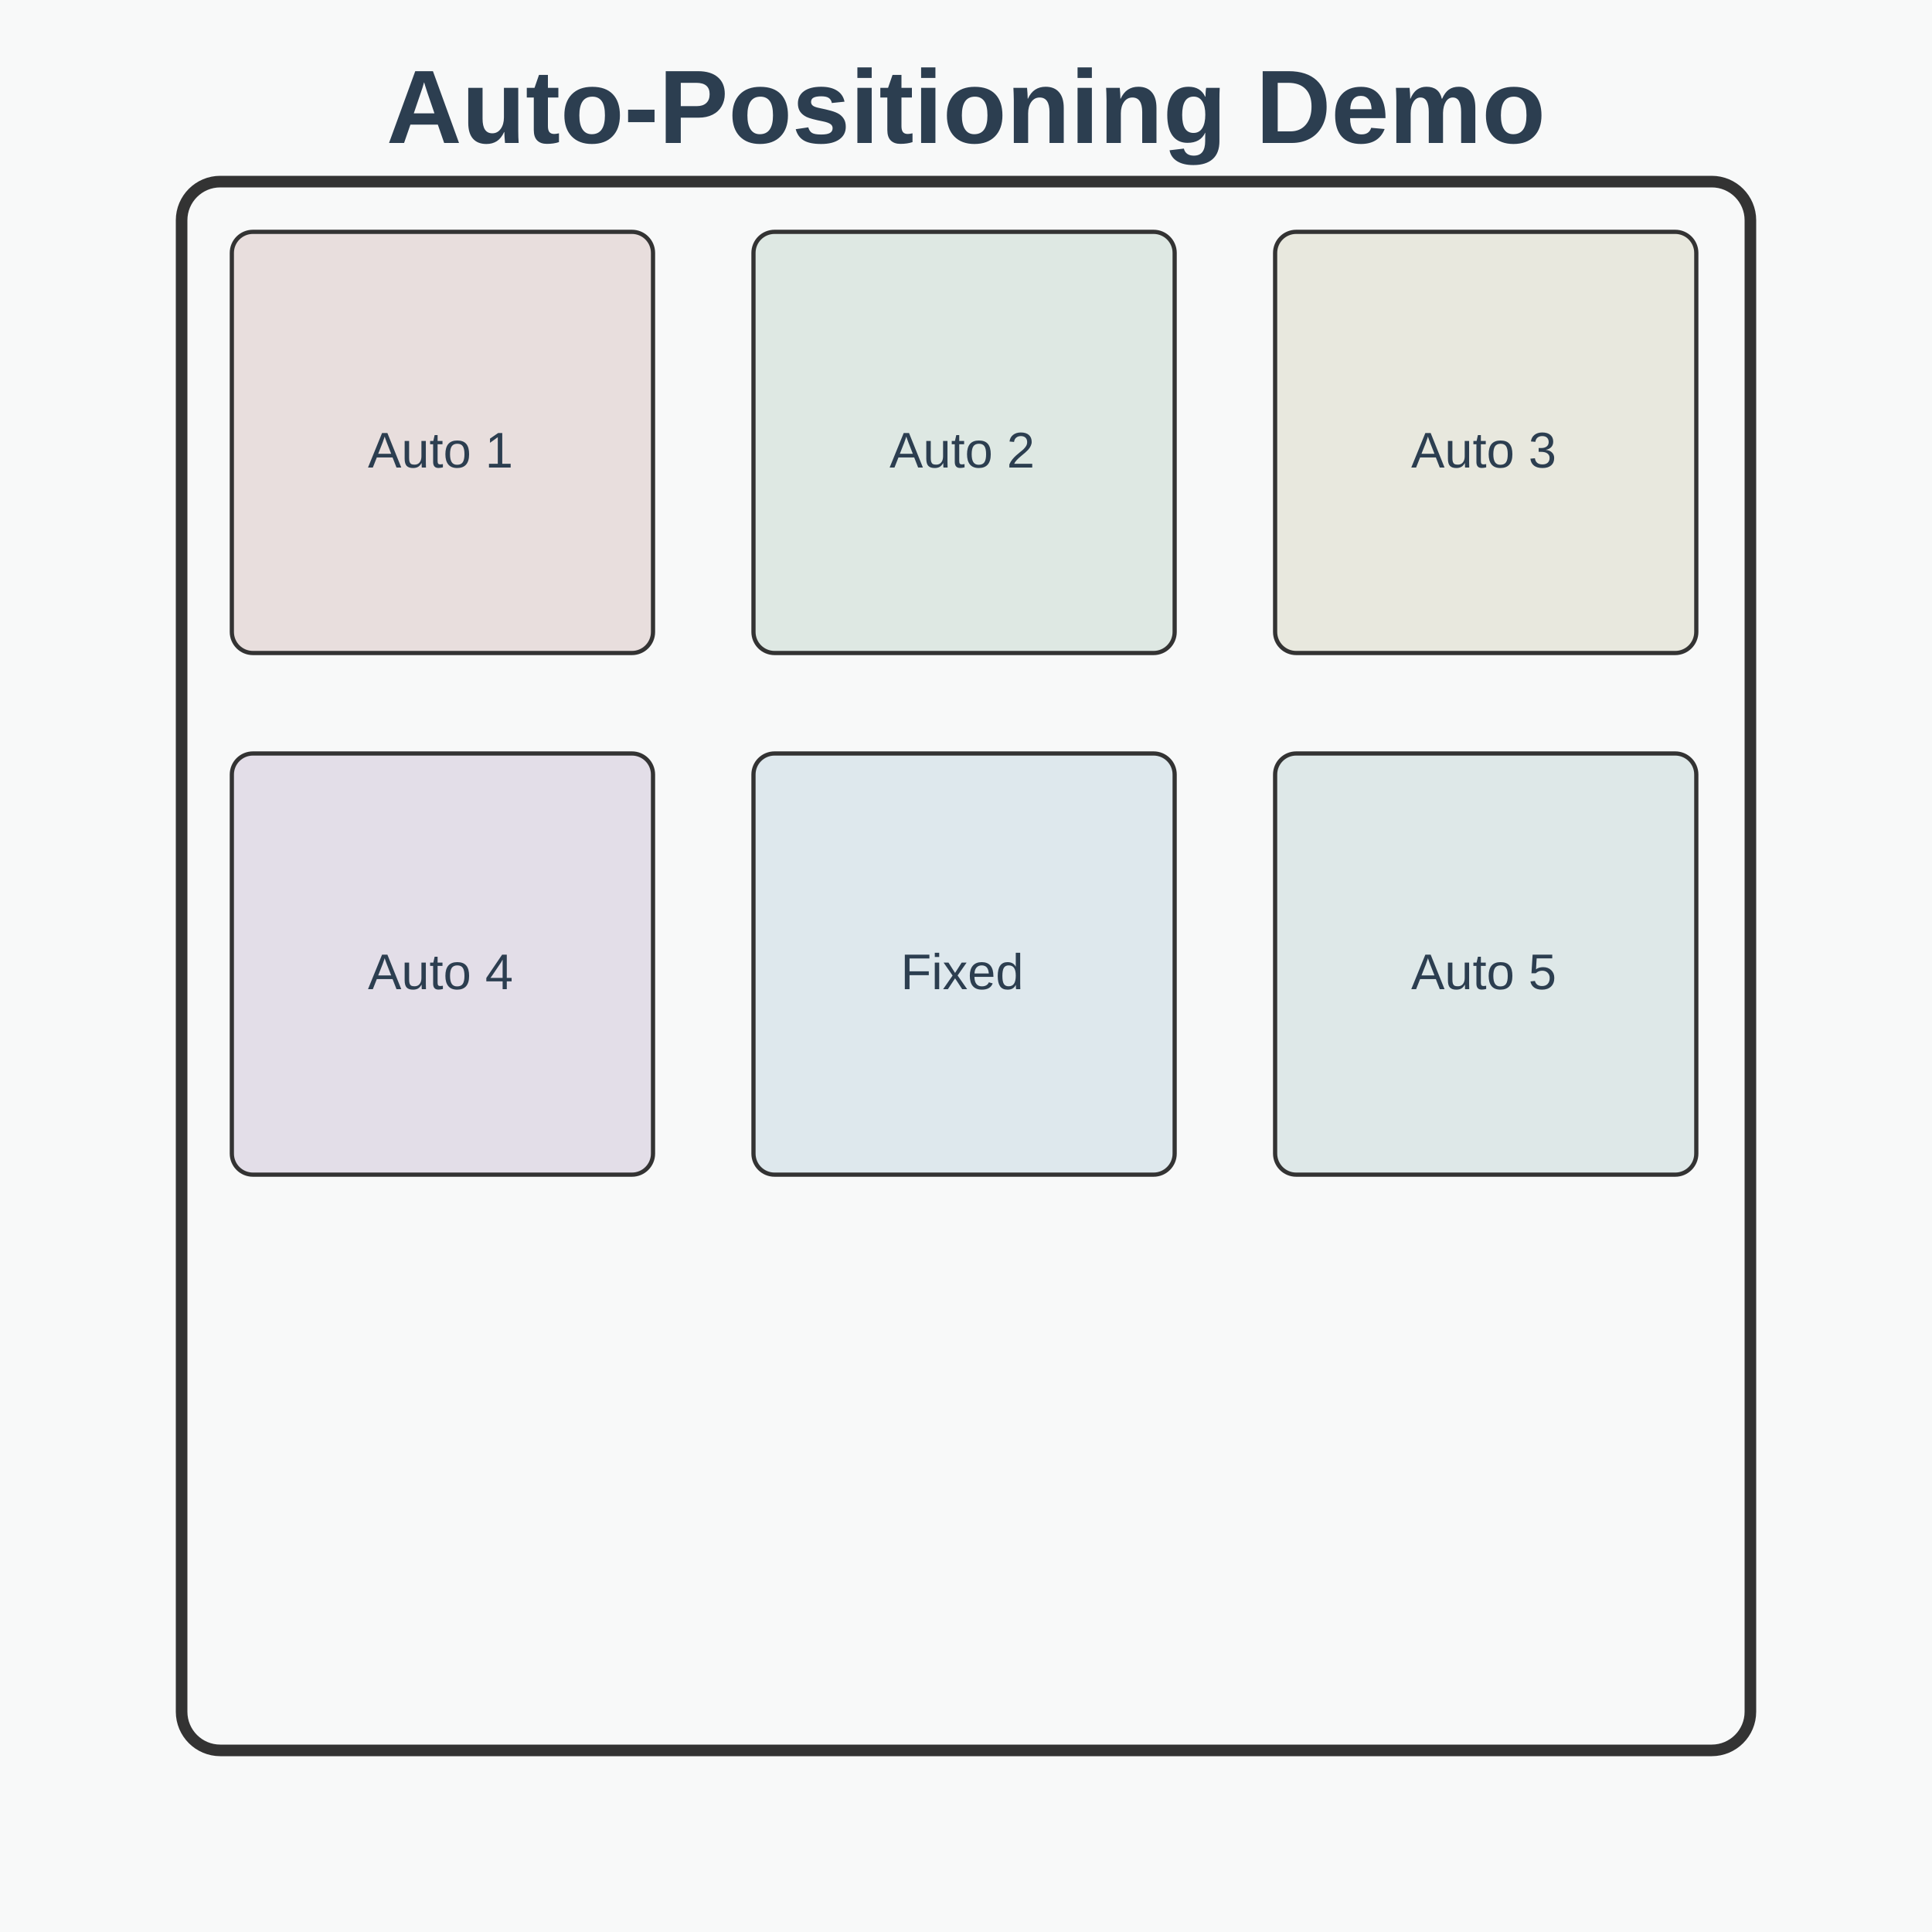
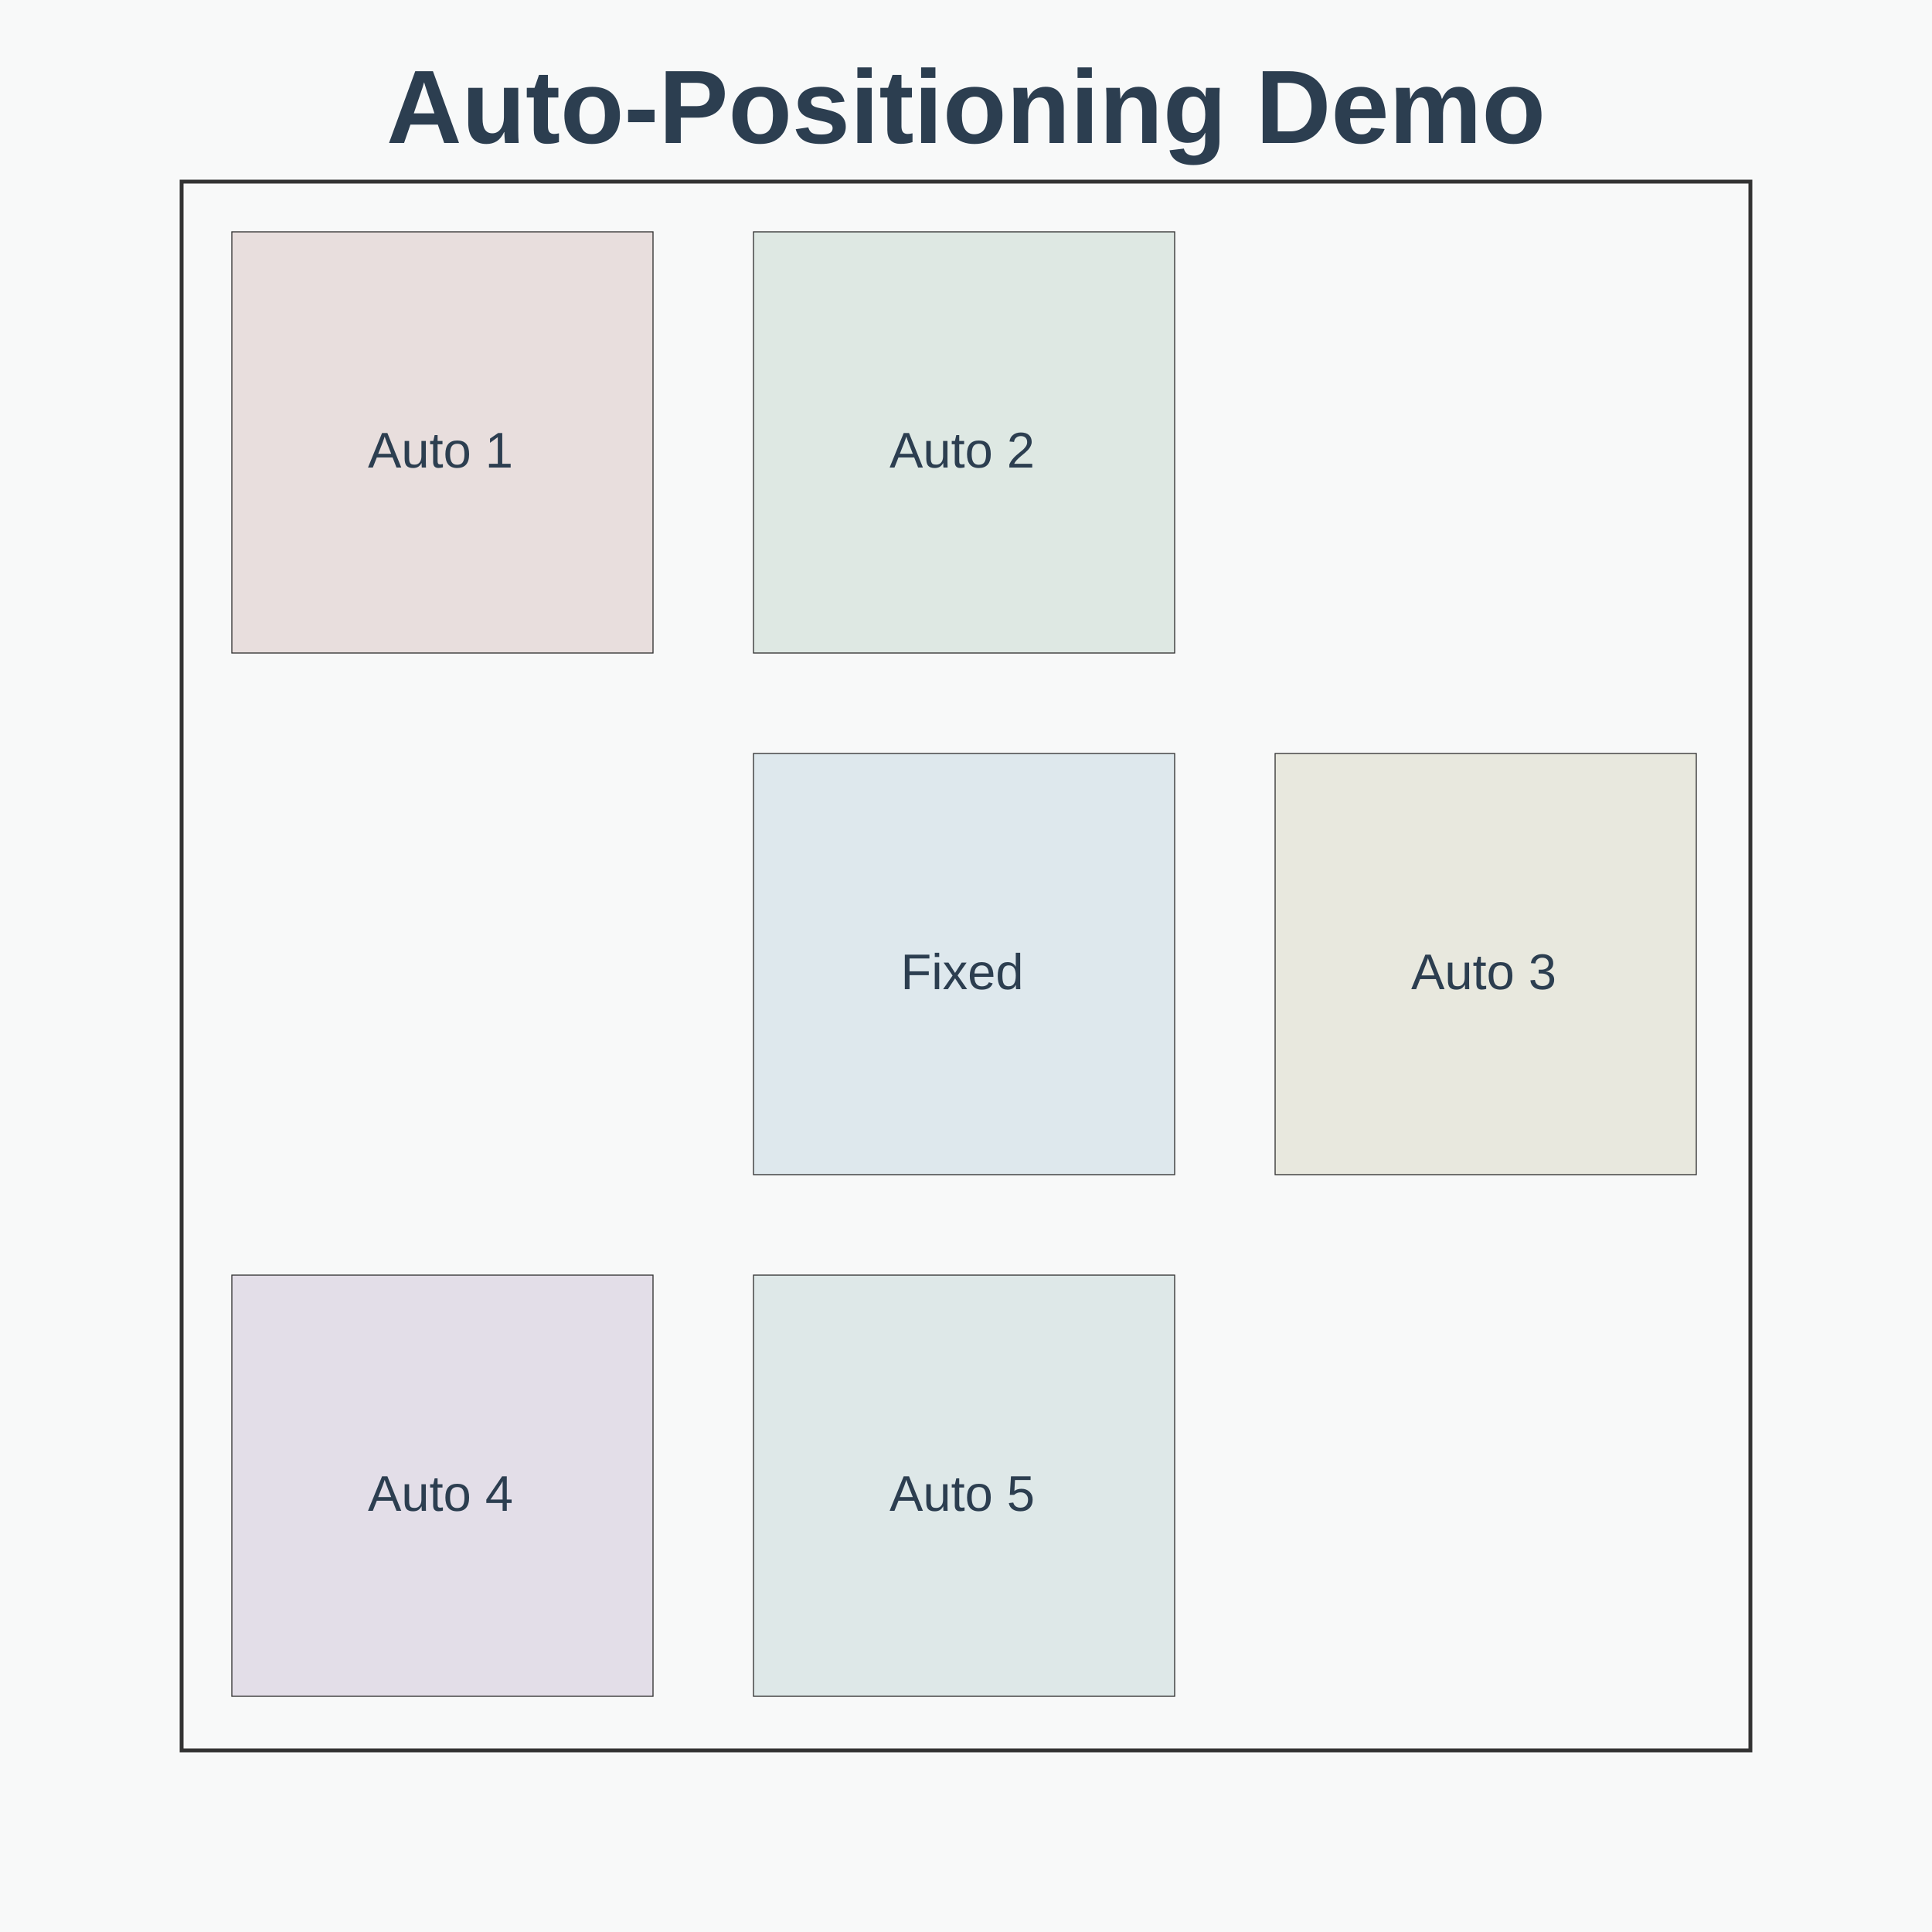
<svg xmlns="http://www.w3.org/2000/svg" height="500" viewBox="0 0 500 500" width="500">
  <rect fill="#F8F9F9" height="100%" width="100%" />
-   <rect fill="transparent" height="406" rx="10" ry="10" stroke="#333" stroke-width="3" width="406" x="47" y="47" />
-   <rect fill="#E8DEDD" height="109" rx="5.45" ry="5.45" stroke="#333" stroke-width="1.09" width="109" x="60" y="60" />
-   <rect fill="#DEE8E3" height="109" rx="5.45" ry="5.45" stroke="#333" stroke-width="1.09" width="109" x="195" y="60" />
-   <rect fill="#DEE8ED" height="109" rx="5.45" ry="5.45" stroke="#333" stroke-width="1.09" width="109" x="195" y="195" />
-   <rect fill="#E8E8DE" height="109" rx="5.45" ry="5.45" stroke="#333" stroke-width="1.09" width="109" x="330" y="60" />
-   <rect fill="#E3DEE8" height="109" rx="5.45" ry="5.45" stroke="#333" stroke-width="1.09" width="109" x="60" y="195" />
-   <rect fill="#DEE8E8" height="109" rx="5.45" ry="5.45" stroke="#333" stroke-width="1.09" width="109" x="330" y="195" />
+   <rect fill="transparent" height="406" stroke="#333" stroke-width="1" width="406" x="47" y="47" />
+   <rect fill="#E8DEDD" height="109" stroke="#333" stroke-width="0.268" width="109" x="60" y="60" />
+   <rect fill="#DEE8E3" height="109" stroke="#333" stroke-width="0.268" width="109" x="195" y="60" />
+   <rect fill="#DEE8ED" height="109" stroke="#333" stroke-width="0.268" width="109" x="195" y="195" />
+   <rect fill="#E8E8DE" height="109" stroke="#333" stroke-width="0.268" width="109" x="330" y="195" />
+   <rect fill="#E3DEE8" height="109" stroke="#333" stroke-width="0.268" width="109" x="60" y="330" />
+   <rect fill="#DEE8E8" height="109" stroke="#333" stroke-width="0.268" width="109" x="195" y="330" />
  <text dominant-baseline="auto" fill="#2C3E50" font-family="Arial, sans-serif" font-size="13" text-anchor="middle" x="114" y="121">
Auto 1
</text>
  <text dominant-baseline="auto" fill="#2C3E50" font-family="Arial, sans-serif" font-size="13" text-anchor="middle" x="249" y="121">
Auto 2
</text>
  <text dominant-baseline="auto" fill="#2C3E50" font-family="Arial, sans-serif" font-size="13" text-anchor="middle" x="249" y="256">
Fixed
</text>
-   <text dominant-baseline="auto" fill="#2C3E50" font-family="Arial, sans-serif" font-size="13" text-anchor="middle" x="384" y="121">
+   <text dominant-baseline="auto" fill="#2C3E50" font-family="Arial, sans-serif" font-size="13" text-anchor="middle" x="384" y="256">
Auto 3
</text>
-   <text dominant-baseline="auto" fill="#2C3E50" font-family="Arial, sans-serif" font-size="13" text-anchor="middle" x="114" y="256">
+   <text dominant-baseline="auto" fill="#2C3E50" font-family="Arial, sans-serif" font-size="13" text-anchor="middle" x="114" y="391">
Auto 4
</text>
-   <text dominant-baseline="auto" fill="#2C3E50" font-family="Arial, sans-serif" font-size="13" text-anchor="middle" x="384" y="256">
+   <text dominant-baseline="auto" fill="#2C3E50" font-family="Arial, sans-serif" font-size="13" text-anchor="middle" x="249" y="391">
Auto 5
</text>
+   <defs>
+     <marker id="arrowhead" markerHeight="10" markerUnits="strokeWidth" markerWidth="10" orient="auto" refX="9" refY="3">
+       <polygon fill="#333" points="0,0 0,6 9,3" />
+     </marker>
+   </defs>
  <text fill="#2C3E50" font-family="Arial, sans-serif" font-size="27" font-weight="bold" text-anchor="middle" x="250" y="37">
Auto-Positioning Demo
</text>
</svg>
